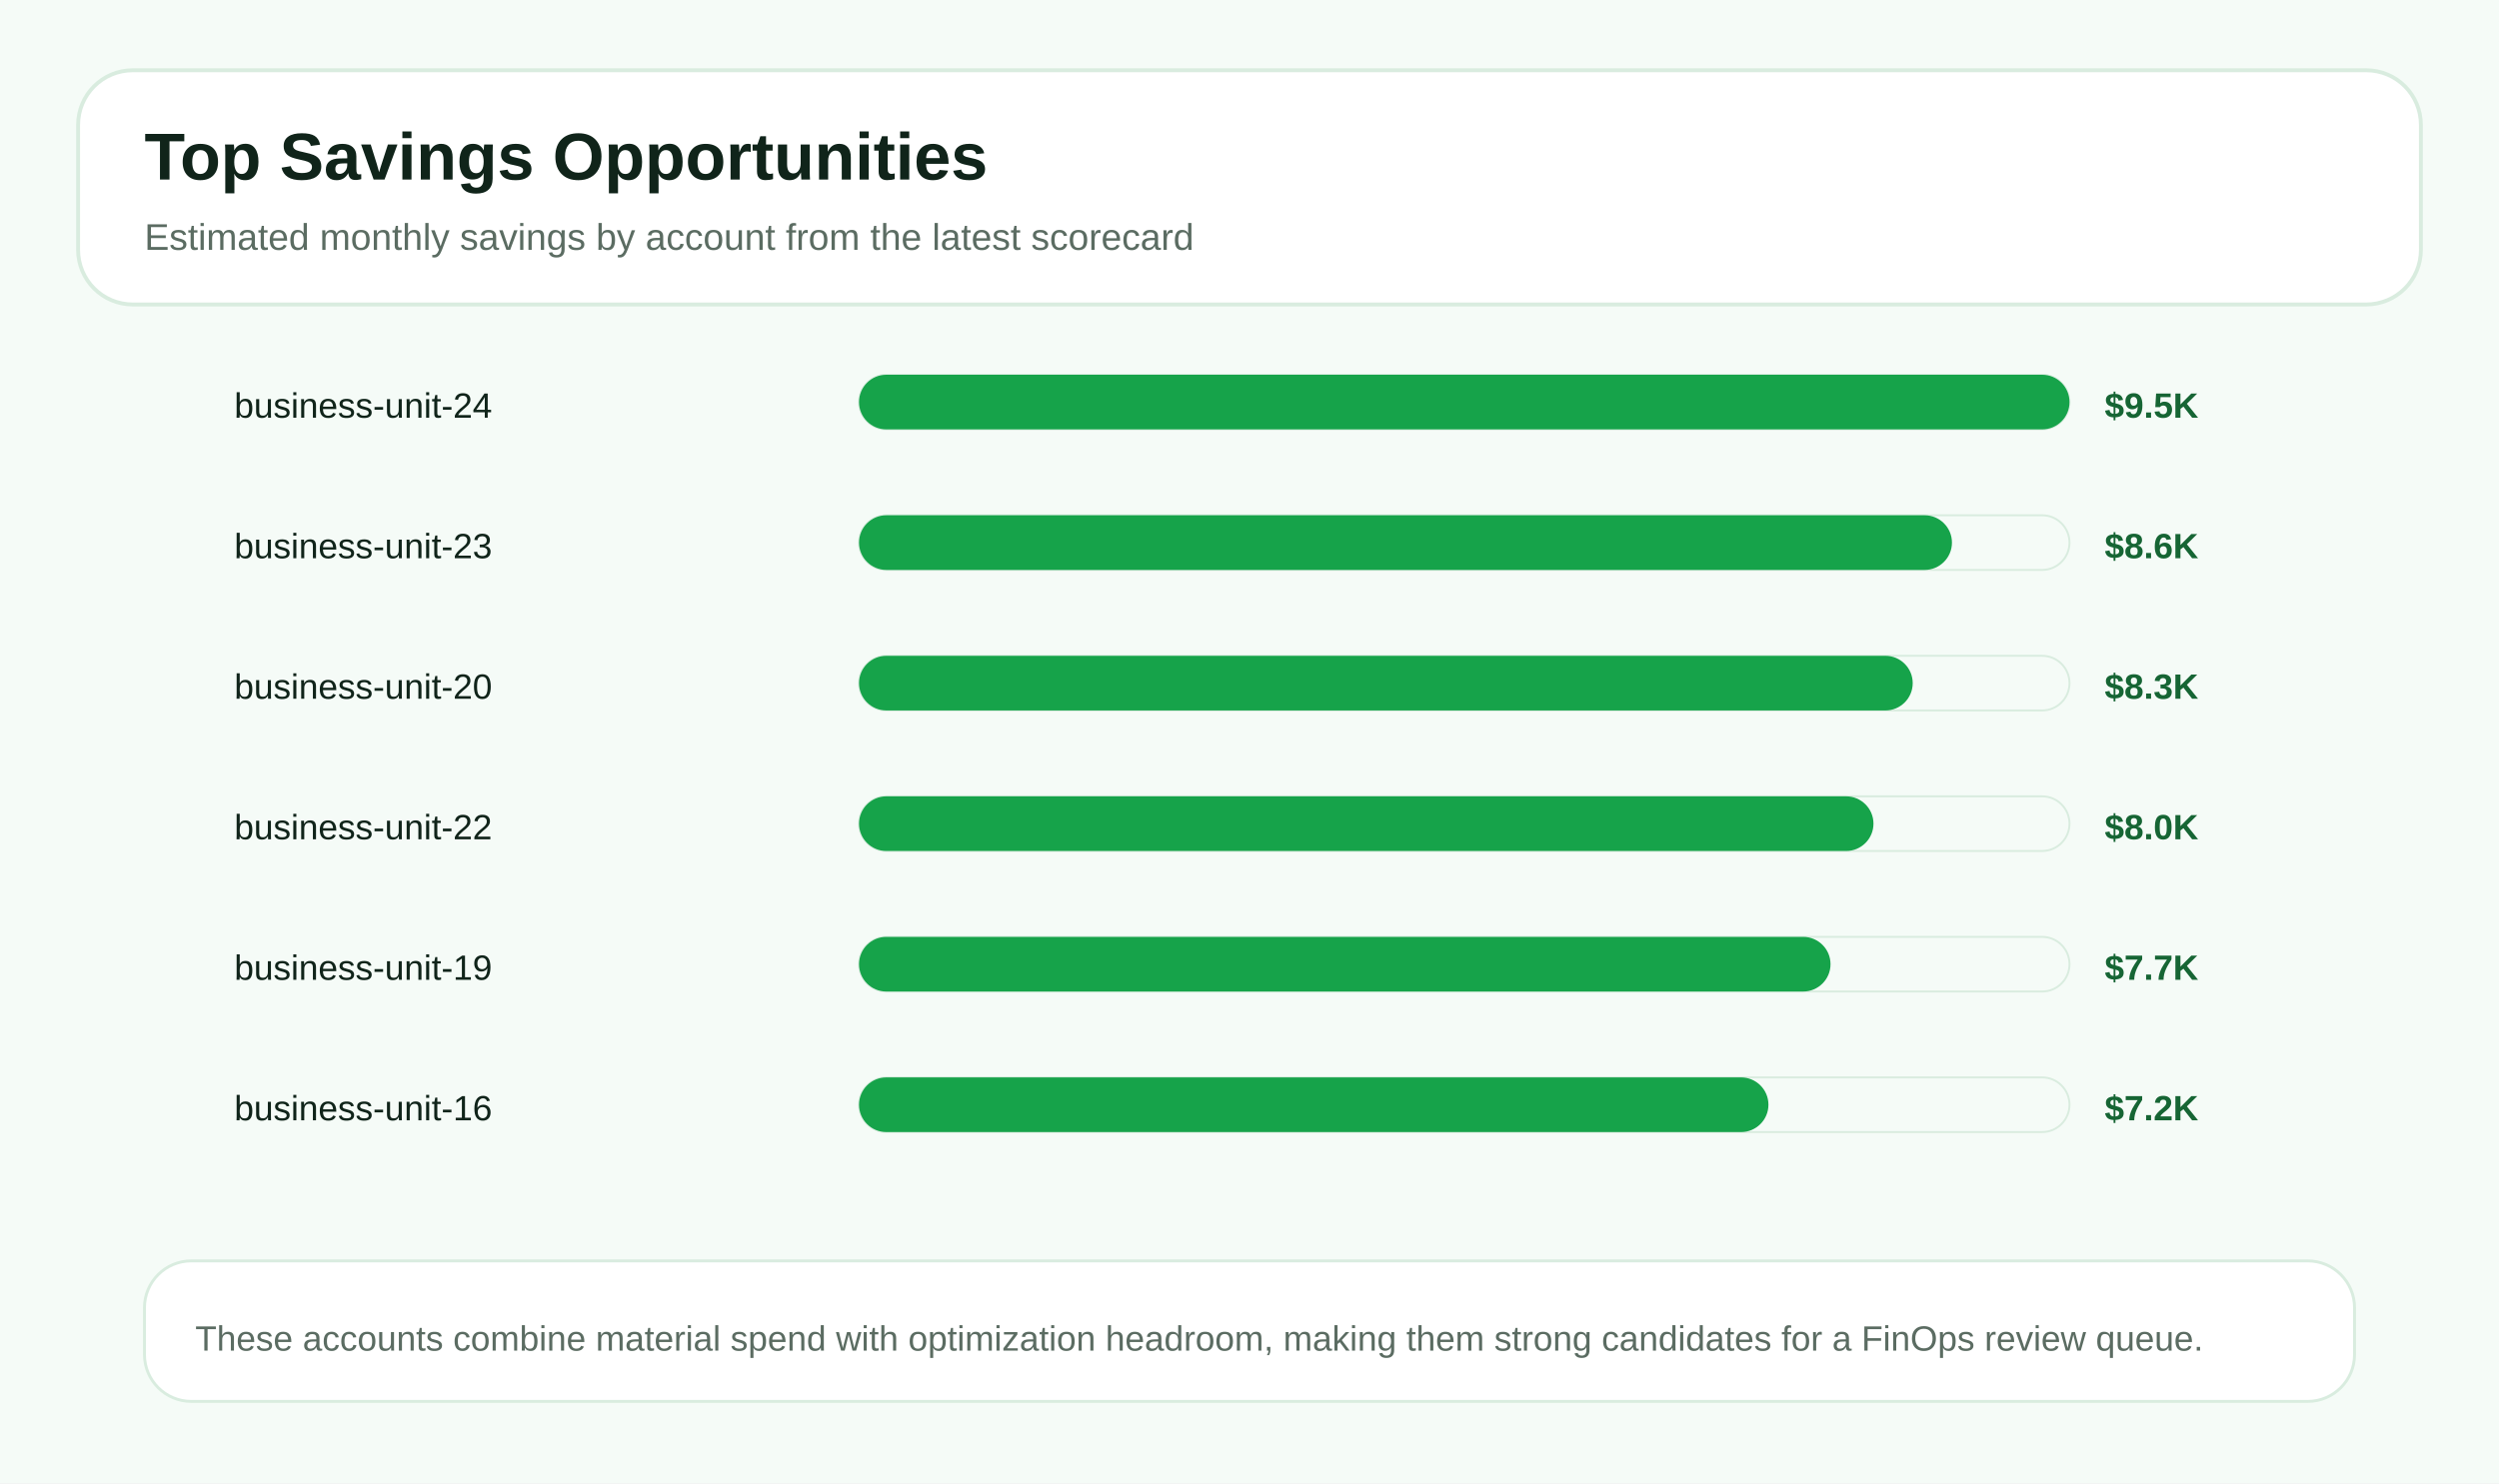
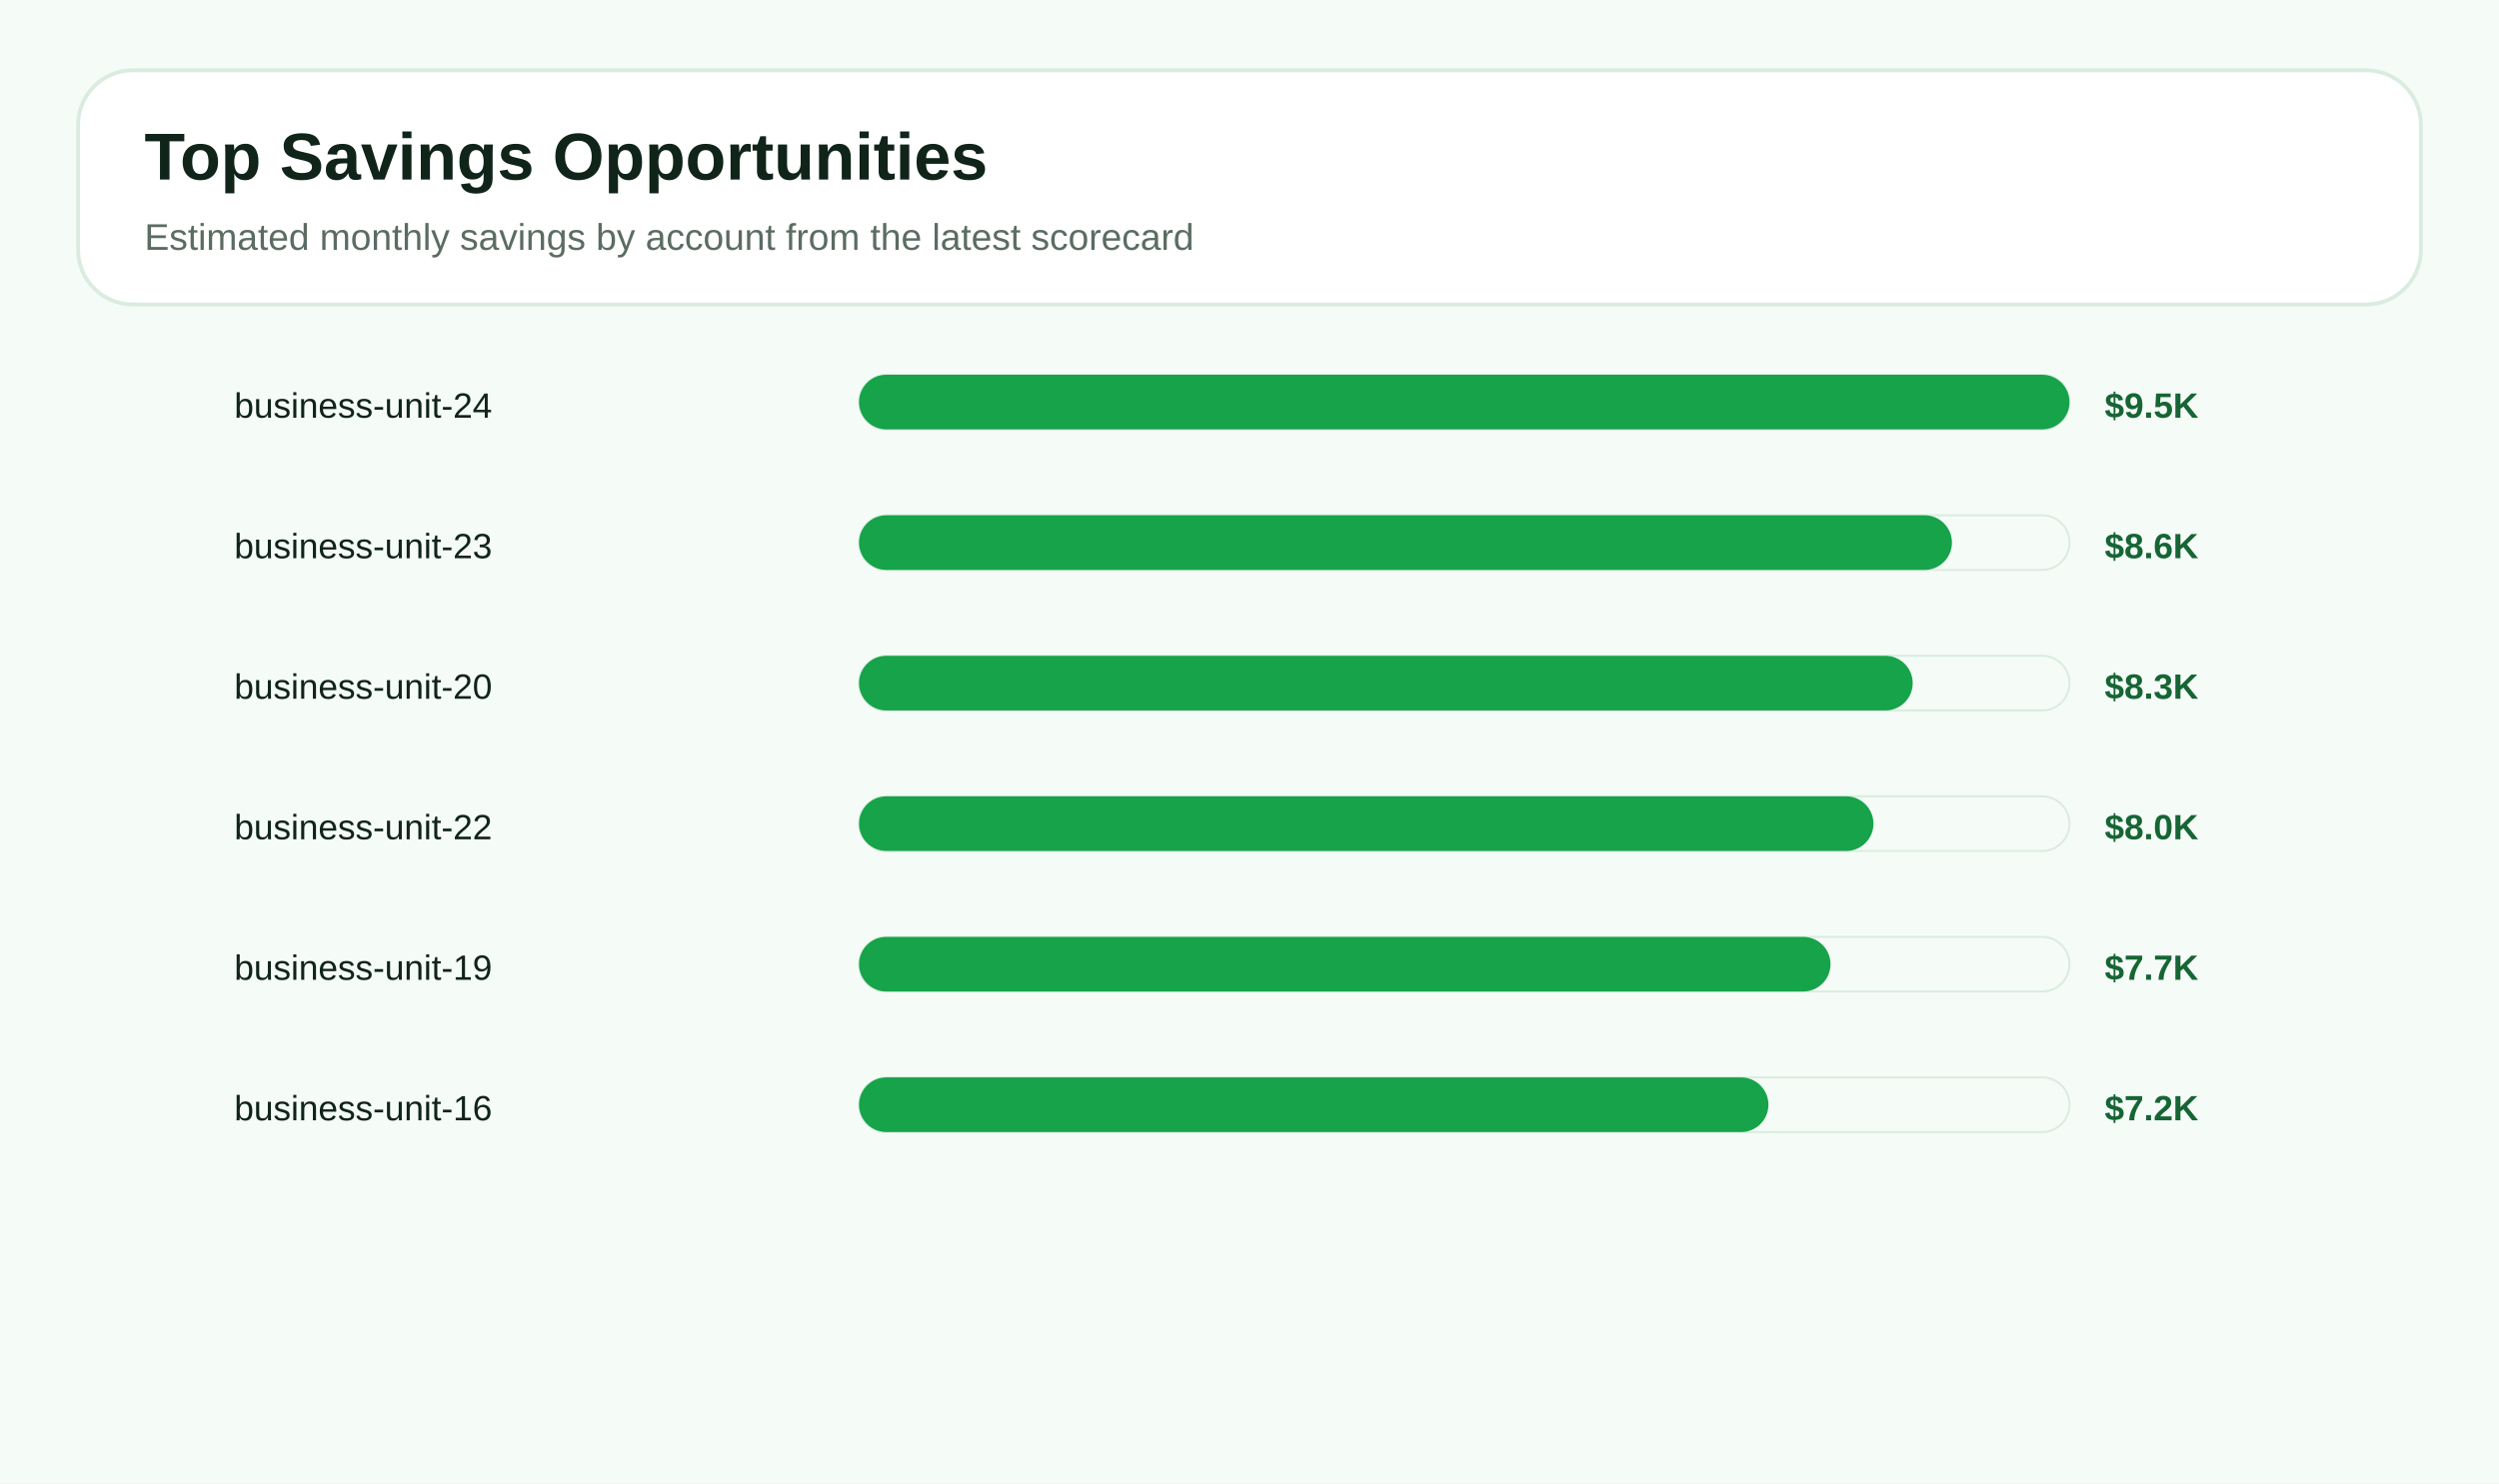
<svg xmlns="http://www.w3.org/2000/svg" width="1280" height="760" viewBox="0 0 1280 760" role="img" aria-label="Top Savings Opportunities">
  <rect width="1280" height="760" fill="#f5fbf7" />
  <rect x="40" y="36" width="1200" height="120" rx="28" fill="#ffffff" stroke="#d9ecdf" stroke-width="2" />
  <text x="74" y="92" fill="#10241a" font-size="34" font-family="Segoe UI, Arial, sans-serif" font-weight="700">Top Savings Opportunities</text>
  <text x="74" y="128" fill="#5b6c62" font-size="19" font-family="Segoe UI, Arial, sans-serif">Estimated monthly savings by account from the latest scorecard</text>
  <text x="120" y="214" fill="#10241a" font-size="18" font-family="Segoe UI, Arial, sans-serif">business-unit-24</text>
  <rect x="440" y="192" width="620" height="28" rx="14" fill="#f5fbf7" stroke="#d9ecdf" stroke-width="1" />
  <rect x="440" y="192" width="620.0" height="28" rx="14" fill="#16a34a" />
  <text x="1078" y="214" fill="#166534" font-size="18" font-family="Segoe UI, Arial, sans-serif" font-weight="700">$9.5K</text>
  <text x="120" y="286" fill="#10241a" font-size="18" font-family="Segoe UI, Arial, sans-serif">business-unit-23</text>
  <rect x="440" y="264" width="620" height="28" rx="14" fill="#f5fbf7" stroke="#d9ecdf" stroke-width="1" />
  <rect x="440" y="264" width="559.8" height="28" rx="14" fill="#16a34a" />
  <text x="1078" y="286" fill="#166534" font-size="18" font-family="Segoe UI, Arial, sans-serif" font-weight="700">$8.6K</text>
  <text x="120" y="358" fill="#10241a" font-size="18" font-family="Segoe UI, Arial, sans-serif">business-unit-20</text>
  <rect x="440" y="336" width="620" height="28" rx="14" fill="#f5fbf7" stroke="#d9ecdf" stroke-width="1" />
  <rect x="440" y="336" width="539.7" height="28" rx="14" fill="#16a34a" />
  <text x="1078" y="358" fill="#166534" font-size="18" font-family="Segoe UI, Arial, sans-serif" font-weight="700">$8.3K</text>
  <text x="120" y="430" fill="#10241a" font-size="18" font-family="Segoe UI, Arial, sans-serif">business-unit-22</text>
  <rect x="440" y="408" width="620" height="28" rx="14" fill="#f5fbf7" stroke="#d9ecdf" stroke-width="1" />
  <rect x="440" y="408" width="519.6" height="28" rx="14" fill="#16a34a" />
  <text x="1078" y="430" fill="#166534" font-size="18" font-family="Segoe UI, Arial, sans-serif" font-weight="700">$8.0K</text>
  <text x="120" y="502" fill="#10241a" font-size="18" font-family="Segoe UI, Arial, sans-serif">business-unit-19</text>
  <rect x="440" y="480" width="620" height="28" rx="14" fill="#f5fbf7" stroke="#d9ecdf" stroke-width="1" />
  <rect x="440" y="480" width="497.6" height="28" rx="14" fill="#16a34a" />
  <text x="1078" y="502" fill="#166534" font-size="18" font-family="Segoe UI, Arial, sans-serif" font-weight="700">$7.7K</text>
  <text x="120" y="574" fill="#10241a" font-size="18" font-family="Segoe UI, Arial, sans-serif">business-unit-16</text>
  <rect x="440" y="552" width="620" height="28" rx="14" fill="#f5fbf7" stroke="#d9ecdf" stroke-width="1" />
  <rect x="440" y="552" width="465.8" height="28" rx="14" fill="#16a34a" />
  <text x="1078" y="574" fill="#166534" font-size="18" font-family="Segoe UI, Arial, sans-serif" font-weight="700">$7.2K</text>
-   <rect x="74" y="646" width="1132" height="72" rx="24" fill="#ffffff" stroke="#d9ecdf" stroke-width="1.5" />
-   <text x="100" y="692" fill="#5b6c62" font-size="18" font-family="Segoe UI, Arial, sans-serif">These accounts combine material spend with optimization headroom, making them strong candidates for a FinOps review queue.</text>
</svg>
